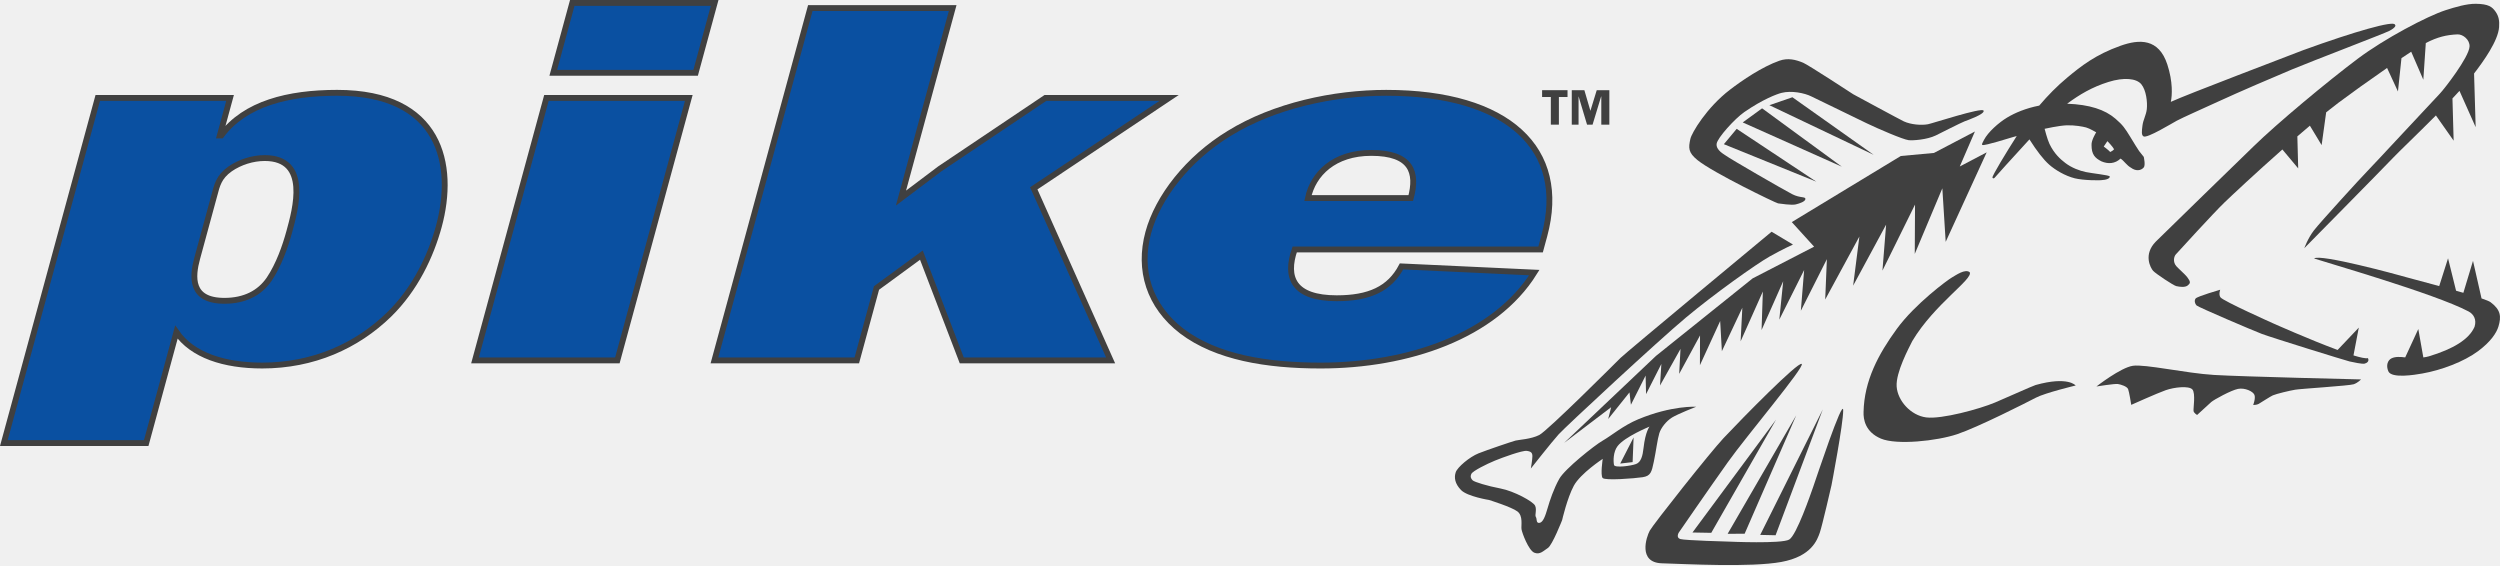
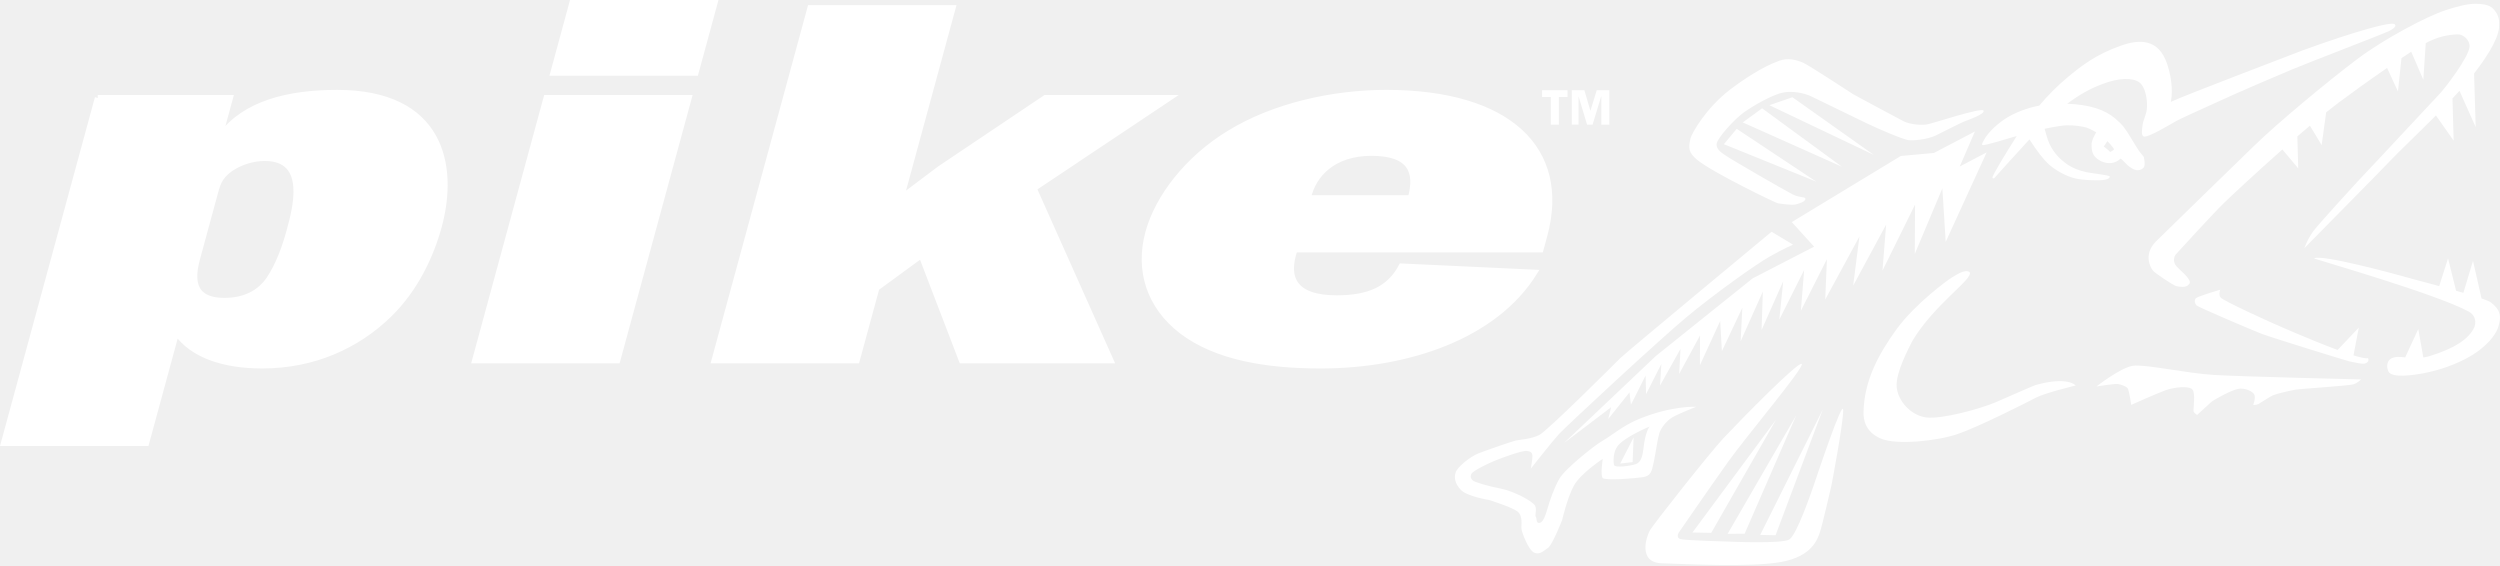
<svg xmlns="http://www.w3.org/2000/svg" viewBox="0 0 213.067 48.158" width="213.067" height="48.158">
-   <g id="pike" fill="#0A50A1" stroke="#404040" stroke-width="0.5">
-     <path id="p" d="M18.263,16.665c0.238-0.875,0.368-1.576,1.355-2.276c0.829-0.569,1.904-0.919,2.946-0.919c3.861,0,2.596,4.421,2.096,6.259c-0.346,1.27-0.897,2.845-1.721,4.071c-0.812,1.182-2.094,1.838-3.81,1.838c-2.941,0-2.749-2.057-2.32-3.633L18.263,16.665z M8.332,8.348L0.327,37.763H12.46l2.573-9.455c1.363,1.97,4.067,2.845,7.314,2.845c4.351,0,8.052-1.663,10.8-4.333c2.25-2.189,3.576-5.034,4.255-7.529c1.429-5.253,0.156-11.381-8.669-11.381c-4.167,0-7.849,0.919-9.874,3.633h-0.123l0.87-3.195H8.332z" />
-     <path id="i" d="M52.616,30.715H40.483L46.57,8.348h12.133L52.616,30.715z M59.287,6.203H47.153l1.62-5.953h12.134L59.287,6.203z" />
-     <path id="k" d="M88.104,16.052l6.55,14.664H81.969l-3.441-8.973l-3.826,2.801l-1.68,6.172H60.888L69.06,0.688h12.133l-4.407,16.195l3.314-2.495l8.997-6.041h10.54L88.104,16.052z" />
-     <path id="k" d="M111.472,16.883c0.438-2.057,2.213-3.852,5.399-3.852c3.432,0,3.959,1.663,3.364,3.852H111.472z M119.448,22.705c-1.015,1.926-2.761,2.714-5.519,2.714c-3.677,0-4.426-1.751-3.587-4.158H131.3l0.321-1.182c2.001-7.354-3.062-12.168-13.479-12.168c-4.473,0-9.551,1.094-13.381,3.458c-3.524,2.145-6.072,5.428-6.895,8.448c-0.869,3.196,0.074,6.26,2.86,8.404c2.947,2.232,7.229,2.933,11.826,2.933c7.415,0,14.834-2.495,18.211-7.922L119.448,22.705z" />
+   <g fill="#FFF" stroke="#FFF" stroke-width=".5">
+     <path d="M18.263 16.665c.238-.875.368-1.576 1.355-2.276.83-.57 1.904-.92 2.946-.92 3.86 0 2.596 4.42 2.096 6.26-.346 1.27-.897 2.844-1.72 4.07-.813 1.182-2.095 1.838-3.81 1.838-2.942 0-2.75-2.057-2.32-3.633l1.453-5.34zm-9.93-8.317L.326 37.763H12.46l2.573-9.455c1.363 1.97 4.067 2.845 7.314 2.845 4.35 0 8.052-1.663 10.8-4.333 2.25-2.19 3.576-5.034 4.255-7.53 1.43-5.252.156-11.38-8.67-11.38-4.166 0-7.848.92-9.873 3.633h-.124l.87-3.195H8.332zM52.616 30.715H40.483L46.57 8.348h12.133l-6.087 22.367zm6.67-24.512H47.154L48.773.25h12.134l-1.62 5.953zM88.104 16.052l6.55 14.664H81.97l-3.442-8.973-3.826 2.8-1.68 6.173H60.888L69.06.688h12.133l-4.407 16.195 3.314-2.495 8.997-6.04h10.54L88.104 16.05zM111.472 16.883c.438-2.057 2.213-3.852 5.4-3.852 3.43 0 3.958 1.664 3.363 3.853h-8.763zm7.976 5.822c-1.015 1.926-2.76 2.714-5.52 2.714-3.676 0-4.425-1.752-3.586-4.16H131.3l.32-1.18c2.002-7.355-3.06-12.17-13.478-12.17-4.473 0-9.55 1.095-13.38 3.46-3.525 2.144-6.073 5.427-6.896 8.447-.87 3.196.074 6.26 2.86 8.404 2.947 2.233 7.23 2.934 11.826 2.934 7.415 0 14.834-2.495 18.21-7.922l-11.314-.527z" />
  </g>
-   <g id="TM" fill="#404040">
-     <path id="T" d="M133.595,8.268h-0.736v2.355h-0.686V8.268h-0.745V7.686h2.167V8.268z" />
-     <path id="M" d="M135.73,10.623h-0.471l-0.716-2.394h-0.008v2.394h-0.578V7.686h1.074l0.514,1.76l0.54-1.76h1.075v2.938h-0.686V8.229h-0.018L135.73,10.623z" />
+   <g fill="#FFF">
+     <path d="M133.595 8.268h-.736v2.355h-.687V8.268h-.745v-.582h2.167v.582zM135.73 10.623h-.47l-.717-2.394h-.008v2.393h-.578V7.686h1.074l.515 1.76.54-1.76h1.075v2.938h-.686V8.23h-.018l-.726 2.393z" />
  </g>
-   <g id="fish" fill="#404040">
-     <path id="eyebrow" d="M204.113,2.106c-0.049-0.386-3.471,0.589-7.848,2.18c-1.288,0.507-9.864,3.751-11.253,4.395c0.118-0.537,0.184-1.712-0.297-3.183c-0.733-2.241-2.39-2.167-3.989-1.598c-2.127,0.755-3.371,1.739-4.53,2.703c-0.884,0.736-1.661,1.529-2.399,2.397c-1.148,0.223-2.078,0.625-2.726,1.013c-0.733,0.439-1.638,1.248-1.982,1.91c-0.128,0.243-0.229,0.401-0.127,0.435c0.22,0.071,2.327-0.602,2.586-0.673c0.103-0.029,0.216-0.06,0.331-0.09c-0.869,1.359-2.126,3.422-2.068,3.541c0.077,0.162,0.213-0.018,0.213-0.018s1.512-1.701,2.938-3.239c0.63,0.991,1.194,1.72,1.681,2.151c0.501,0.445,1.353,0.961,2.189,1.168c0.721,0.179,2.154,0.193,2.359,0.144c0.467-0.027,0.654-0.198,0.611-0.308c-0.045-0.11-1.51-0.259-2.032-0.37c-0.524-0.11-1.196-0.353-1.747-0.772c-0.422-0.321-0.958-0.799-1.354-1.631c-0.182-0.375-0.413-1.284-0.413-1.284s1.241-0.277,1.89-0.297c0.697-0.02,1.367,0.107,1.652,0.185c0.287,0.077,0.854,0.412,0.854,0.412s-0.43,0.683-0.397,1.085c0,0.799,0.28,1.102,0.843,1.389c0.578,0.248,1.166,0.204,1.631-0.237c0.302,0.198,0.512,0.572,0.892,0.784c0.399,0.297,0.826,0.262,1.079-0.02c0.172-0.188,0.006-0.907,0.006-0.907s-0.162-0.201-0.396-0.497c-0.106-0.136-0.459-0.731-0.761-1.22c-0.452-0.73-0.61-0.98-1.259-1.54c-0.895-0.772-2.197-1.201-4.115-1.275c1.054-0.779,2.122-1.417,3.521-1.854c1.311-0.411,2.384-0.314,2.802,0.196c0.419,0.509,0.532,1.53,0.467,2.126c-0.056,0.5-0.312,0.912-0.37,1.397c-0.059,0.486-0.102,0.8,0.088,0.919c0.301,0.192,2.439-1.122,2.841-1.337c0.51-0.274,2.258-1.046,3.458-1.599c1.859-0.857,4.719-2.083,6.348-2.765c1.604-0.672,7.911-3.077,8.337-3.305C204.089,2.39,204.23,2.185,204.113,2.106z M179.606,12.029c0,0,0.479,0.48,0.567,0.7c-0.16,0.159-0.17,0.13-0.326,0.225c-0.169-0.188-0.551-0.464-0.551-0.464L179.606,12.029z" />
-     <path id="top_fin" d="M169.052,9.425c-0.145-0.289-4.352,1.091-4.737,1.163c-0.553,0.104-1.438,0.039-2.054-0.241c-0.274-0.125-4.313-2.312-4.313-2.312s-3.83-2.505-4.266-2.686c-0.647-0.271-1.306-0.43-2.034-0.173c-1.464,0.516-3.153,1.659-4.224,2.481c-1.972,1.513-3.246,3.665-3.359,4.181c-0.169,0.767-0.193,1.156,0.602,1.803c1.322,1.077,6.685,3.667,6.871,3.692c0.188,0.025,1.168,0.175,1.507,0.089c0.341-0.086,0.809-0.241,0.825-0.462c0.016-0.222-0.451-0.067-1.117-0.406c-0.732-0.373-5.371-3.058-5.645-3.278c-0.137-0.11-0.879-0.466-0.804-1.028c0.067-0.498,1.544-2.133,2.358-2.697c1.572-1.086,2.764-1.532,3.171-1.635c0.852-0.215,1.958,0.011,2.538,0.299c0.581,0.287,3.717,1.812,4.707,2.285c0.988,0.474,3.102,1.387,3.588,1.446c0.329,0.04,1.548-0.03,2.322-0.406c0.317-0.155,2.15-1.088,2.447-1.199C167.736,10.229,169.199,9.714,169.052,9.425z" />
-     <polygon id="tf_stripe_1" points="150.798,8.966 152.761,8.288 159.689,13.197" />
-     <polygon id="tf_stripe_2" points="148.527,10.434 150.177,9.232 156.976,14.209" />
-     <polygon id="tf_stripe_3" points="146.919,12.289 148.012,10.981 154.8,15.484" />
-     <path id="side_fin" d="M153.554,31.016c0.307,0.212-4.729,6.173-6.285,8.361c-1.604,2.252-4.197,6.021-4.197,6.021s-0.254,0.426,0.138,0.544c0.392,0.119,4.147,0.218,4.147,0.218s4.503,0.201,5.133-0.176c0.629-0.376,1.836-3.904,2.047-4.5c0.211-0.597,2.549-7.668,2.553-6.512c0.004,1.159-0.995,6.371-0.995,6.371s-0.79,3.459-1.001,4.056c-0.212,0.597-0.684,2.019-3.279,2.495c-2.594,0.475-8.138,0.176-10.182,0.114c-2.043-0.062-1.326-2.235-1.029-2.781c0.296-0.546,5.16-6.688,6.293-7.893C148.552,35.576,153.246,30.804,153.554,31.016z" />
-     <polygon id="sf_stripe_1" points="150.017,45.588 151.328,45.618 155.35,34.897" />
-     <polygon id="sf_stripe_2" points="147.242,45.493 148.689,45.489 153.087,35.398" />
-     <polygon id="sf_stripe_3" points="144.244,45.383 145.845,45.412 151.369,35.76" />
-     <path id="chin" d="M167.867,23.194c0.359,0.561-3.006,2.716-4.887,5.871c-0.287,0.58-1.422,2.677-1.334,3.886c0.088,1.208,1.199,2.449,2.511,2.623c1.312,0.175,4.594-0.728,5.87-1.268c1.275-0.541,3.061-1.354,3.461-1.492c2.772-0.773,3.414,0.041,3.414,0.041s-2.596,0.622-3.395,1.041c-0.798,0.419-4.938,2.517-6.708,3.11c-1.73,0.579-5.156,0.943-6.495,0.375c-1.336-0.566-1.503-1.646-1.479-2.268c0.053-2.656,1.258-4.927,2.84-7.091c1.561-2.133,4.338-4.175,4.688-4.373C166.703,23.452,167.466,22.897,167.867,23.194z" />
-     <path id="below_jaw" d="M201.222,32.337c0,0-10.09-0.235-12.516-0.381c-2.427-0.146-5.885-0.937-6.932-0.781c-1.047,0.157-3.102,1.763-3.102,1.763s1.565-0.251,1.829-0.21c0.264,0.042,0.774,0.203,0.87,0.432c0.094,0.23,0.268,1.345,0.268,1.345s2.21-0.993,2.94-1.251c0.732-0.257,1.966-0.389,2.267-0.066c0.297,0.322,0.063,1.686,0.105,1.855c0.043,0.171,0.3,0.324,0.3,0.324s0.968-0.896,1.205-1.102c0.237-0.205,1.7-1.009,2.287-1.122c0.588-0.113,1.286,0.218,1.397,0.515c0.111,0.297-0.108,0.859-0.108,0.859s0.313-0.003,0.46-0.09c0.148-0.084,1.011-0.644,1.215-0.732c0.328-0.14,1.421-0.398,1.906-0.482c0.484-0.083,4.621-0.336,4.986-0.465C200.966,32.619,201.222,32.337,201.222,32.337z" />
-     <path id="tail" d="M150.986,19.75c0,0-12.443,10.321-12.877,10.756c-0.433,0.436-6.215,6.208-6.919,6.566c-0.706,0.36-1.745,0.405-2.017,0.475c-0.272,0.069-2.407,0.791-3.163,1.09c-0.757,0.301-1.802,1.18-1.944,1.616c-0.145,0.434-0.084,0.961,0.455,1.513c0.537,0.552,2.386,0.845,2.386,0.845s1.926,0.599,2.421,0.98c0.494,0.381,0.301,1.191,0.344,1.506c0.043,0.315,0.602,1.804,1.088,2.006c0.484,0.203,0.791-0.164,1.164-0.403c0.375-0.24,1.211-2.371,1.211-2.371s0.43-1.882,0.996-2.93c0.568-1.049,2.463-2.291,2.463-2.291s-0.21,1.391-0.006,1.629c0.206,0.237,2.707,0.039,3.406-0.066c0.697-0.104,0.772-0.452,0.953-1.31c0.198-0.937,0.311-1.924,0.471-2.436c0.144-0.46,0.588-1.036,1.089-1.344c0.502-0.308,2.051-0.914,2.051-0.914s-2.062-0.13-4.944,1.07c-1.277,0.531-2.318,1.419-3.016,1.813c-0.697,0.394-3.228,2.41-3.703,3.254c-0.474,0.844-0.803,1.833-0.996,2.497c-0.195,0.665-0.381,1.219-0.695,1.262c-0.314,0.044-0.197-0.349-0.307-0.501c-0.112-0.153,0.1-0.605-0.064-0.962c-0.162-0.357-1.799-1.247-2.94-1.465c-1.141-0.218-2.24-0.556-2.386-0.7c-0.145-0.144-0.222-0.306-0.104-0.553s1.309-0.838,1.998-1.122c0.688-0.282,2.347-0.883,2.721-0.833c0.375,0.05,0.478,0.168,0.479,0.458c0.001,0.289-0.134,1.048-0.134,1.048s1.782-2.262,2.376-2.92c0.594-0.656,8.481-7.975,10.843-9.948c2.36-1.974,5.979-4.558,7.151-5.214c1.15-0.643,1.973-1.009,1.973-1.009L150.986,19.75z M137.857,38.026c0.611-0.806,2.729-1.668,2.729-1.668s-0.352,0.397-0.514,1.833c-0.072,0.641-0.205,1.193-0.635,1.355c-0.429,0.163-1.826,0.353-1.881,0.078C137.488,39.279,137.488,38.514,137.857,38.026z" />
-     <polygon id="tf_stripe" points="138.086,39.507 139.143,39.384 139.226,37.282" />
-     <path id="lower_jaw_extra" d="M200.58,30.291l0.453-2.37l-1.807,1.905c-2.377-0.878-5.476-2.26-5.476-2.26s-4.293-1.915-4.509-2.227c-0.172-0.247-0.02-0.647-0.02-0.647s-1.955,0.567-2.093,0.747c-0.136,0.179-0.065,0.451,0.079,0.595c0.145,0.145,4.772,2.124,5.574,2.428c0.801,0.304,7.166,2.278,7.473,2.345c0.307,0.068,1.074,0.235,1.277,0.184c0.204-0.052,0.417-0.214,0.279-0.469C201.625,30.57,201.174,30.473,200.58,30.291z" />
-     <path id="lower_jaw" d="M212.265,25.756c-0.104-0.077-0.383-0.19-0.772-0.323l-0.727-3.202l-0.821,2.725c-0.202-0.059-0.41-0.119-0.622-0.178l-0.684-2.764l-0.753,2.368c-1.264-0.343-2.402-0.639-2.758-0.743c-0.888-0.258-7.43-2.031-7.904-1.609c0.718,0.254,10.299,2.994,13.164,4.514c0.438,0.232,0.7,0.692,0.512,1.301c-0.454,1.074-1.826,1.9-3.888,2.522c-0.141,0.042-0.307,0.073-0.479,0.096l-0.429-2.42l-1.116,2.416c-0.413-0.047-0.84-0.081-1.172,0.084c-0.314,0.157-0.484,0.593-0.266,1.1c0.275,0.635,2.267,0.301,2.891,0.191c1.629-0.286,3.553-1.008,4.766-1.912c1.066-0.795,1.564-1.544,1.73-2.104C213.183,26.996,213.142,26.409,212.265,25.756z" />
-     <path id="upper_jaw" d="M212.685,0.99c-0.283-0.398-0.582-0.652-1.672-0.667c-0.793-0.01-1.771,0.284-2.578,0.544c-1.573,0.507-5.225,2.435-7.497,4.142c-2.616,1.966-6.862,5.502-8.866,7.458c-0.953,0.932-7.76,7.534-8.336,8.12c-1.096,1.11-0.445,2.248-0.24,2.486c0.207,0.241,1.748,1.262,1.98,1.312c0.307,0.067,0.758,0.134,0.995-0.071c0.208-0.179,0.254-0.281-0.07-0.706c-0.155-0.204-0.778-0.757-0.922-0.926c-0.308-0.356-0.206-0.817-0.037-1.004c0.17-0.188,3.222-3.535,4.133-4.413c0.591-0.57,2.667-2.514,4.945-4.526l1.348,1.612l-0.072-2.728c0.36-0.311,0.716-0.613,1.069-0.911l1,1.656l0.387-2.795c0.363-0.292,0.718-0.57,1.047-0.817c0.93-0.698,2.605-1.902,4.144-2.965l0.927,2.005l0.299-2.84c0.297-0.199,0.576-0.384,0.83-0.548l1.033,2.388l0.211-3.128c1.006-0.52,1.766-0.696,2.704-0.738c0.462-0.02,1.062,0.464,1.024,1.044c-0.057,0.919-2.16,3.624-2.533,4.008c-0.374,0.384-5.779,6.205-6.213,6.641c-0.441,0.443-4.006,4.345-4.522,5.019c-0.518,0.674-0.813,1.509-0.813,1.509s6.859-6.95,7.572-7.71c0.412-0.44,2.045-1.995,3.642-3.602l1.512,2.15l-0.101-3.601c0.211-0.223,0.41-0.437,0.599-0.644l1.379,3.093l-0.136-4.573c0.813-1.055,2.044-2.779,2.131-3.942C213.027,1.772,212.966,1.389,212.685,0.99z" />
-     <polygon id="back" points="169.318,12.984 167.025,14.189 168.316,11.206 164.822,13.036 162,13.294 152.708,18.928 154.61,21.023 149.373,23.725 141.13,30.336 133.304,37.748 137.312,34.706 137.061,35.711 138.876,33.442 138.998,34.496 140.25,32.008 140.289,33.591 141.593,31.017 141.478,32.856 143.224,29.734 143.111,31.864 144.888,28.589 144.879,31.126 146.605,27.358 146.75,29.929 148.493,26.229 148.347,29.09 150.242,24.845 150.132,28.131 151.976,23.971 151.644,27.242 153.761,23.013 153.48,26.487 155.699,22.087 155.556,25.528 158.47,20.156 157.937,24.346 160.748,19.145 160.435,23.062 163.212,17.435 163.189,21.641 165.539,16.049 165.825,20.612" />
+   <g fill="#FFF">
+     <path d="M204.113 2.106c-.05-.386-3.47.59-7.848 2.18-1.288.507-9.864 3.75-11.253 4.395.118-.536.184-1.71-.297-3.182-.733-2.24-2.39-2.167-3.99-1.598-2.126.755-3.37 1.74-4.53 2.703-.883.736-1.66 1.53-2.398 2.397-1.148.223-2.078.625-2.726 1.013-.732.44-1.637 1.248-1.98 1.91-.13.243-.23.4-.128.435.22.07 2.327-.602 2.586-.673.103-.03.216-.06.33-.09-.868 1.36-2.125 3.422-2.067 3.54.078.163.214-.017.214-.017s1.512-1.7 2.938-3.24c.63.992 1.194 1.72 1.68 2.152.502.445 1.354.96 2.19 1.168.72.18 2.154.193 2.36.144.466-.027.653-.198.61-.308-.045-.11-1.51-.26-2.032-.37-.524-.11-1.196-.353-1.747-.772-.422-.32-.958-.8-1.354-1.63-.183-.376-.414-1.285-.414-1.285s1.24-.277 1.89-.297c.697-.02 1.367.107 1.652.185.287.077.854.412.854.412s-.43.683-.397 1.085c0 .8.28 1.102.843 1.39.578.247 1.166.203 1.63-.238.303.198.513.572.893.784.4.297.827.262 1.08-.02.172-.188.006-.907.006-.907s-.162-.2-.396-.496c-.106-.136-.46-.73-.76-1.22-.453-.73-.61-.98-1.26-1.54-.895-.772-2.197-1.2-4.115-1.275 1.054-.78 2.122-1.418 3.52-1.855 1.312-.41 2.385-.314 2.803.196.42.51.532 1.53.467 2.127-.056.5-.312.912-.37 1.397-.06.486-.102.8.088.92.3.19 2.44-1.123 2.84-1.338.51-.274 2.26-1.046 3.46-1.6 1.858-.856 4.718-2.082 6.347-2.764 1.604-.672 7.91-3.077 8.337-3.305.422-.227.563-.432.446-.51zm-24.507 9.923s.48.48.567.7c-.16.158-.17.13-.326.224-.17-.188-.55-.464-.55-.464l.31-.46zM169.052 9.425c-.145-.29-4.352 1.09-4.737 1.163-.553.104-1.438.04-2.054-.24-.273-.126-4.312-2.313-4.312-2.313s-3.83-2.505-4.266-2.686c-.647-.272-1.306-.43-2.034-.174-1.464.516-3.153 1.66-4.224 2.48-1.972 1.514-3.246 3.666-3.36 4.182-.168.767-.192 1.156.603 1.803 1.322 1.078 6.685 3.668 6.87 3.693.19.025 1.17.175 1.508.09.34-.087.81-.242.825-.463.016-.222-.45-.067-1.117-.406-.732-.373-5.37-3.058-5.645-3.278-.137-.11-.88-.466-.804-1.028.067-.498 1.544-2.133 2.358-2.697 1.572-1.085 2.764-1.53 3.17-1.634.853-.215 1.96.01 2.54.3.58.286 3.716 1.81 4.706 2.284.988.474 3.102 1.387 3.588 1.446.33.04 1.548-.03 2.322-.406.317-.155 2.15-1.088 2.447-1.2.3-.11 1.764-.626 1.617-.915z" />
+     <path d="M150.798 8.966l1.963-.678 6.93 4.91M148.527 10.434l1.65-1.202 6.8 4.977M146.92 12.29l1.092-1.31 6.788 4.504M153.554 31.016c.307.212-4.73 6.173-6.285 8.36-1.605 2.253-4.198 6.022-4.198 6.022s-.254.426.138.544c.392.12 4.147.218 4.147.218s4.503.2 5.133-.176c.63-.376 1.836-3.904 2.047-4.5.21-.597 2.55-7.668 2.553-6.512.004 1.16-.995 6.37-.995 6.37s-.79 3.46-1 4.057c-.213.596-.685 2.018-3.28 2.494-2.594.475-8.138.176-10.182.114-2.043-.062-1.326-2.235-1.03-2.78.297-.547 5.16-6.69 6.294-7.894 1.655-1.758 6.35-6.53 6.657-6.318z" />
+     <path d="M150.017 45.588l1.31.03 4.023-10.72M147.242 45.493l1.447-.004 4.397-10.092M144.244 45.383l1.6.03 5.525-9.653M167.867 23.194c.36.56-3.006 2.716-4.887 5.87-.287.58-1.422 2.678-1.334 3.887.088 1.21 1.2 2.45 2.51 2.624 1.313.175 4.595-.728 5.87-1.268 1.276-.54 3.062-1.354 3.462-1.492 2.772-.773 3.414.04 3.414.04s-2.596.623-3.395 1.042c-.798.42-4.938 2.517-6.708 3.11-1.73.58-5.157.943-6.496.375-1.336-.565-1.503-1.645-1.48-2.267.054-2.656 1.26-4.927 2.84-7.09 1.562-2.134 4.34-4.176 4.69-4.374.35-.198 1.112-.753 1.513-.456zM201.222 32.337s-10.09-.235-12.516-.38c-2.427-.147-5.885-.938-6.932-.782-1.047.157-3.102 1.763-3.102 1.763s1.565-.25 1.83-.21c.263.042.773.203.87.432.093.23.267 1.345.267 1.345s2.21-.993 2.94-1.25c.73-.258 1.965-.39 2.266-.067.297.322.063 1.686.105 1.855.044.17.3.324.3.324s.97-.896 1.206-1.102c.237-.205 1.7-1.01 2.287-1.122.588-.113 1.286.218 1.397.515.11.297-.108.86-.108.86s.313-.004.46-.09c.148-.085 1.01-.645 1.215-.733.328-.14 1.42-.398 1.906-.482.484-.083 4.62-.336 4.986-.465.366-.13.622-.41.622-.41zM150.986 19.75s-12.443 10.32-12.877 10.756c-.434.436-6.216 6.208-6.92 6.566-.706.36-1.745.405-2.017.475-.272.07-2.407.79-3.163 1.09-.757.3-1.802 1.18-1.944 1.616-.145.434-.084.96.455 1.513.538.552 2.387.845 2.387.845s1.926.6 2.42.98c.495.382.302 1.192.345 1.507.043.315.602 1.804 1.088 2.006.484.203.79-.164 1.164-.403.375-.24 1.21-2.37 1.21-2.37s.43-1.883.997-2.93c.57-1.05 2.464-2.292 2.464-2.292s-.21 1.39-.006 1.63c.206.236 2.707.038 3.406-.067.697-.103.772-.45.953-1.31.198-.936.31-1.923.47-2.435.145-.46.59-1.036 1.09-1.344.502-.307 2.05-.913 2.05-.913s-2.06-.13-4.943 1.07c-1.277.53-2.318 1.42-3.016 1.813-.697.394-3.228 2.41-3.703 3.254-.474.844-.803 1.833-.996 2.497-.196.666-.382 1.22-.696 1.263-.314.044-.197-.35-.307-.5-.112-.154.1-.606-.064-.963-.162-.357-1.8-1.247-2.94-1.465-1.14-.218-2.24-.556-2.386-.7-.145-.144-.222-.306-.104-.553s1.31-.838 1.998-1.122c.69-.282 2.348-.883 2.722-.833.375.05.478.168.48.458 0 .29-.135 1.048-.135 1.048s1.782-2.262 2.376-2.92c.594-.656 8.48-7.975 10.843-9.948 2.36-1.974 5.98-4.558 7.15-5.214 1.15-.642 1.974-1.008 1.974-1.008l-1.824-1.092zm-13.13 18.276c.612-.806 2.73-1.668 2.73-1.668s-.352.397-.514 1.833c-.072.642-.205 1.194-.635 1.356-.43.163-1.826.353-1.88.078-.07-.345-.07-1.11.3-1.598z" />
+     <path d="M138.086 39.507l1.057-.123.083-2.102M200.58 30.29l.453-2.37-1.807 1.906c-2.377-.878-5.476-2.26-5.476-2.26s-4.293-1.915-4.51-2.227c-.17-.248-.02-.648-.02-.648s-1.954.567-2.092.747c-.136.178-.065.45.08.594.144.145 4.77 2.124 5.573 2.428.802.304 7.167 2.278 7.474 2.345.307.068 1.074.235 1.277.184.205-.05.418-.213.28-.468-.185.048-.636-.05-1.23-.23zM212.265 25.756c-.104-.077-.383-.19-.772-.323l-.727-3.202-.82 2.726c-.203-.06-.41-.12-.623-.178l-.684-2.764-.754 2.368c-1.264-.343-2.402-.64-2.758-.743-.888-.26-7.43-2.032-7.904-1.61.718.254 10.3 2.994 13.164 4.514.438.232.7.692.512 1.3-.454 1.075-1.826 1.9-3.888 2.523-.14.042-.307.073-.48.096l-.428-2.42-1.116 2.416c-.413-.048-.84-.082-1.172.083-.314.157-.484.593-.266 1.1.275.635 2.267.3 2.89.19 1.63-.285 3.554-1.007 4.767-1.91 1.066-.796 1.564-1.545 1.73-2.105.246-.822.205-1.41-.672-2.062zM212.685.99c-.283-.398-.582-.652-1.672-.667-.793-.01-1.77.284-2.578.544-1.573.507-5.225 2.435-7.497 4.142-2.616 1.965-6.862 5.5-8.866 7.457-.953.932-7.76 7.534-8.336 8.12-1.096 1.11-.445 2.248-.24 2.486.207.24 1.748 1.262 1.98 1.312.307.067.758.134.995-.07.21-.18.255-.282-.07-.707-.154-.204-.777-.757-.92-.926-.31-.356-.207-.817-.038-1.004.17-.188 3.222-3.535 4.133-4.413.59-.57 2.667-2.514 4.945-4.526l1.348 1.61-.072-2.727c.36-.31.716-.613 1.07-.91l1 1.655.386-2.795c.363-.292.718-.57 1.047-.817.93-.698 2.604-1.902 4.143-2.965l.927 2.006.3-2.84c.296-.2.575-.384.83-.548l1.032 2.388.21-3.128c1.007-.52 1.767-.696 2.705-.738.462-.02 1.062.464 1.024 1.044-.056.92-2.16 3.624-2.532 4.008-.374.384-5.78 6.205-6.213 6.64-.44.444-4.006 4.346-4.522 5.02-.518.674-.813 1.51-.813 1.51s6.86-6.95 7.572-7.71c.412-.44 2.045-1.996 3.642-3.603l1.512 2.15-.1-3.602c.21-.223.41-.437.598-.644l1.38 3.093-.137-4.573c.813-1.055 2.044-2.78 2.13-3.942.04-.55-.02-.933-.302-1.332zM169.318 12.984l-2.293 1.205 1.29-2.984-3.493 1.83-2.822.258-9.292 5.634 1.902 2.095-5.237 2.702-8.243 6.61-7.826 7.413 4.008-3.042-.25 1.005 1.814-2.268.122 1.054 1.252-2.488.04 1.583 1.303-2.573-.115 1.84 1.746-3.123-.113 2.13 1.778-3.275-.01 2.536 1.727-3.768.145 2.57 1.743-3.7-.146 2.862 1.895-4.245-.11 3.286 1.844-4.16-.332 3.272 2.117-4.23-.28 3.475 2.22-4.4-.144 3.44 2.914-5.37-.533 4.19 2.81-5.202-.312 3.917 2.777-5.627-.023 4.206 2.35-5.59.285 4.562" />
  </g>
</svg>
